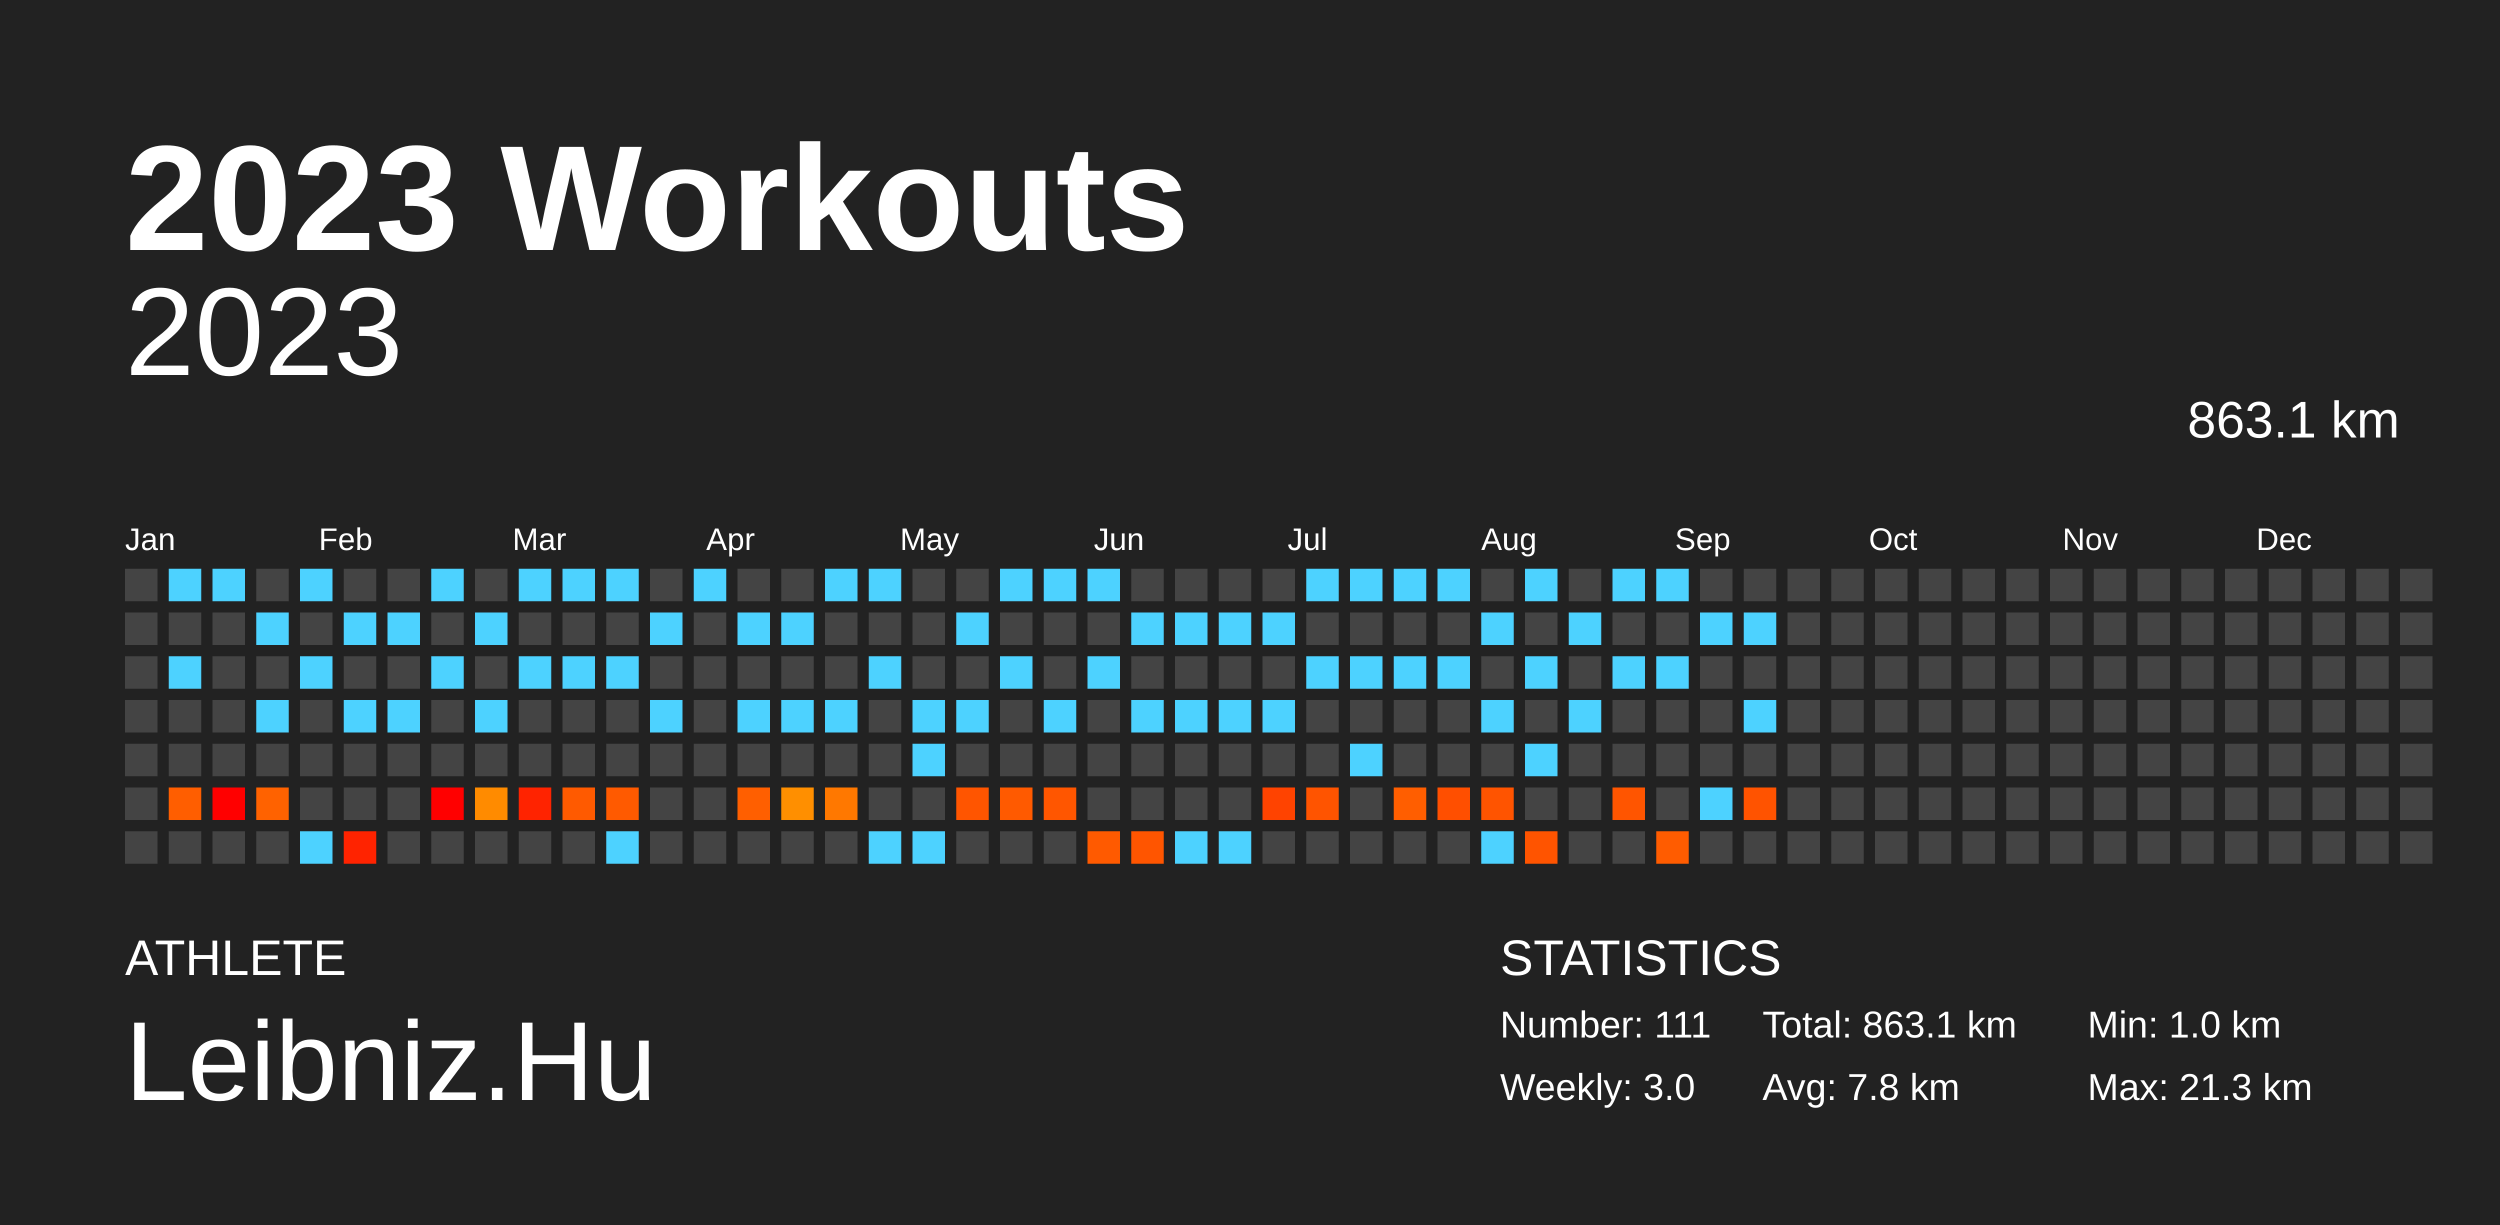
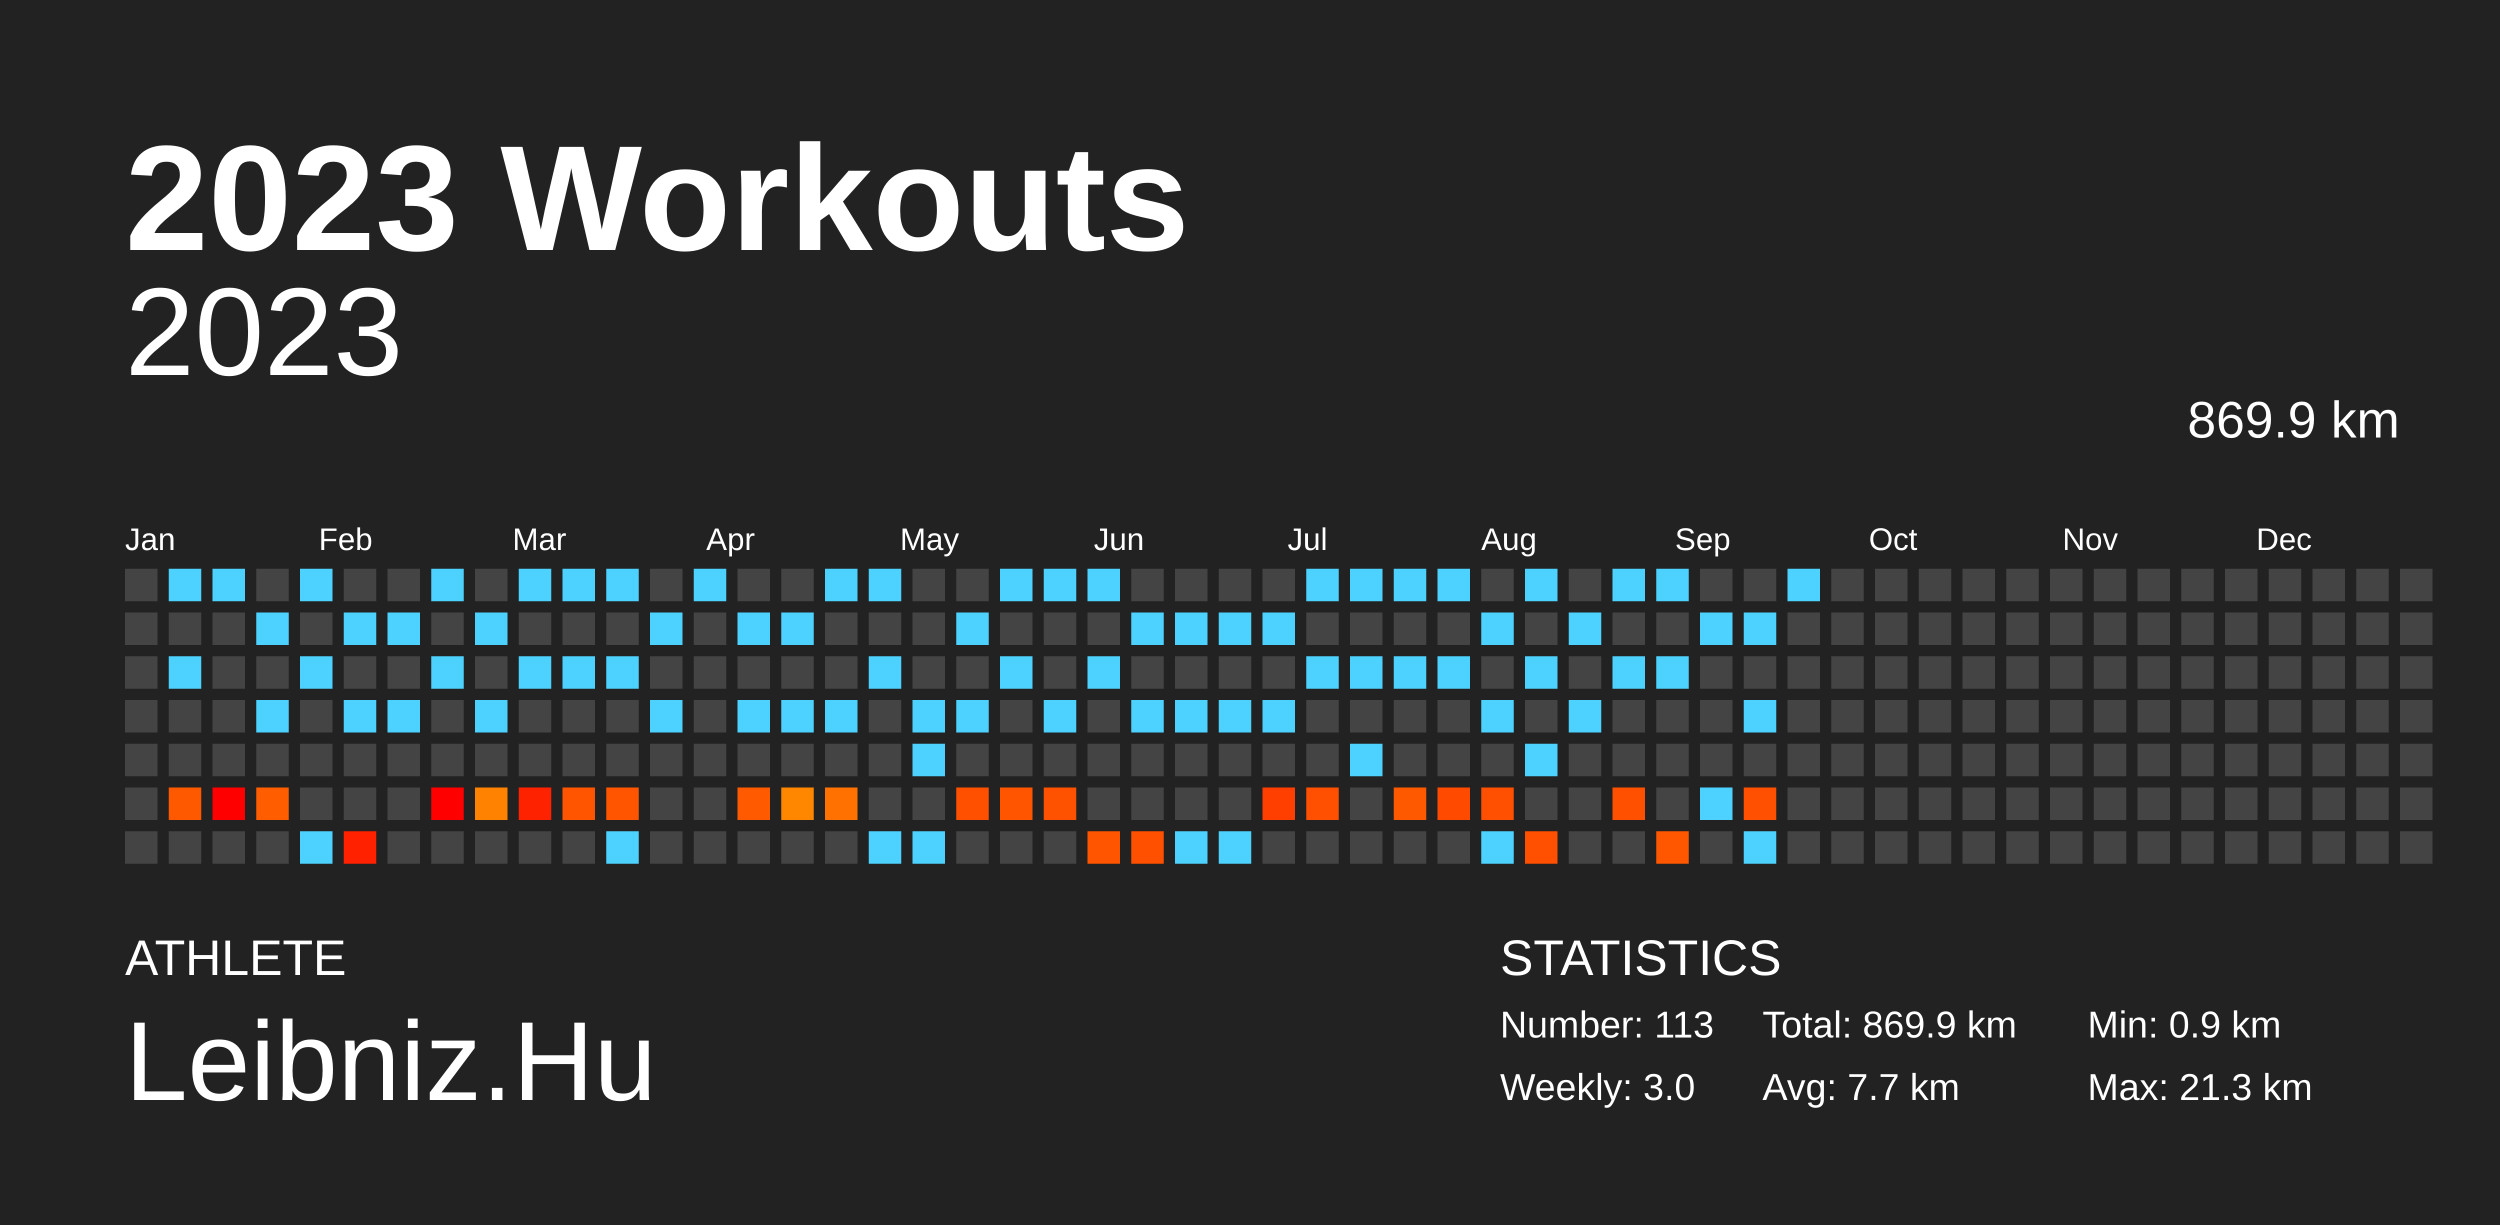
<svg xmlns="http://www.w3.org/2000/svg" baseProfile="full" height="98mm" version="1.1" viewBox="0,0,200,98" width="200mm">
  <defs />
  <rect fill="#222222" height="98" width="200" x="0" y="0" />
  <text fill="#FFFFFF" style="font-size:12px; font-family:Arial; font-weight:bold;" x="10" y="20">2023 Workouts</text>
  <text fill="#FFFFFF" style="font-size:4px; font-family:Arial" x="10" y="78">ATHLETE</text>
  <text fill="#FFFFFF" style="font-size:9px; font-family:Arial" x="10" y="88">Leibniz.Hu</text>
  <text fill="#FFFFFF" style="font-size:4px; font-family:Arial" x="120" y="78">STATISTICS</text>
-   <text fill="#FFFFFF" style="font-size:3px; font-family:Arial" x="120" y="83">Number: 111</text>
+   <text fill="#FFFFFF" style="font-size:3px; font-family:Arial" x="120" y="83">Number: 113</text>
  <text fill="#FFFFFF" style="font-size:3px; font-family:Arial" x="120" y="88">Weekly: 3.0</text>
-   <text fill="#FFFFFF" style="font-size:3px; font-family:Arial" x="141" y="83">Total: 863.1 km</text>
-   <text fill="#FFFFFF" style="font-size:3px; font-family:Arial" x="141" y="88">Avg: 7.8 km</text>
-   <text fill="#FFFFFF" style="font-size:3px; font-family:Arial" x="167" y="83">Min: 1.0 km</text>
+   <text fill="#FFFFFF" style="font-size:3px; font-family:Arial" x="141" y="83">Total: 869.9 km</text>
+   <text fill="#FFFFFF" style="font-size:3px; font-family:Arial" x="141" y="88">Avg: 7.7 km</text>
+   <text fill="#FFFFFF" style="font-size:3px; font-family:Arial" x="167" y="83">Min: 0.9 km</text>
  <text fill="#FFFFFF" style="font-size:3px; font-family:Arial" x="167" y="88">Max: 21.3 km</text>
  <text alignment-baseline="hanging" fill="#FFFFFF" style="font-size:10.0px; font-family:Arial;" x="10" y="30">2023</text>
-   <text alignment-baseline="hanging" fill="#FFFFFF" style="font-size:4.125px; font-family:Arial;" x="175" y="35">863.1 km</text>
+   <text alignment-baseline="hanging" fill="#FFFFFF" style="font-size:4.125px; font-family:Arial;" x="175" y="35">869.9 km</text>
  <text fill="#FFFFFF" style="font-size:2.5px; font-family:Arial" x="10.0" y="44">Jan</text>
  <text fill="#FFFFFF" style="font-size:2.5px; font-family:Arial" x="25.5" y="44">Feb</text>
  <text fill="#FFFFFF" style="font-size:2.5px; font-family:Arial" x="41.0" y="44">Mar</text>
  <text fill="#FFFFFF" style="font-size:2.5px; font-family:Arial" x="56.5" y="44">Apr</text>
  <text fill="#FFFFFF" style="font-size:2.5px; font-family:Arial" x="72.0" y="44">May</text>
  <text fill="#FFFFFF" style="font-size:2.5px; font-family:Arial" x="87.5" y="44">Jun</text>
  <text fill="#FFFFFF" style="font-size:2.5px; font-family:Arial" x="103.0" y="44">Jul</text>
  <text fill="#FFFFFF" style="font-size:2.5px; font-family:Arial" x="118.5" y="44">Aug</text>
  <text fill="#FFFFFF" style="font-size:2.5px; font-family:Arial" x="134.0" y="44">Sep</text>
  <text fill="#FFFFFF" style="font-size:2.5px; font-family:Arial" x="149.5" y="44">Oct</text>
  <text fill="#FFFFFF" style="font-size:2.5px; font-family:Arial" x="165.0" y="44">Nov</text>
  <text fill="#FFFFFF" style="font-size:2.5px; font-family:Arial" x="180.5" y="44">Dec</text>
  <rect fill="#444444" height="2.6" width="2.6" x="10.0" y="45.5" />
  <rect fill="#444444" height="2.6" width="2.6" x="10.0" y="49.0" />
  <rect fill="#444444" height="2.6" width="2.6" x="10.0" y="52.5" />
  <rect fill="#444444" height="2.6" width="2.6" x="10.0" y="56.0" />
  <rect fill="#444444" height="2.6" width="2.6" x="10.0" y="59.5" />
  <rect fill="#444444" height="2.6" width="2.6" x="10.0" y="63.0" />
  <rect fill="#444444" height="2.6" width="2.6" x="10.0" y="66.5" />
  <rect fill="#4dd2ff" height="2.6" width="2.6" x="13.5" y="45.5" />
  <rect fill="#444444" height="2.6" width="2.6" x="13.5" y="49.0" />
  <rect fill="#4dd2ff" height="2.6" width="2.6" x="13.5" y="52.5" />
  <rect fill="#444444" height="2.6" width="2.6" x="13.5" y="56.0" />
  <rect fill="#444444" height="2.6" width="2.6" x="13.5" y="59.5" />
-   <rect fill="#ff5e00" height="2.6" width="2.6" x="13.5" y="63.0" />
+   <rect fill="#ff5900" height="2.6" width="2.6" x="13.5" y="63.0" />
  <rect fill="#444444" height="2.6" width="2.6" x="13.5" y="66.5" />
  <rect fill="#4dd2ff" height="2.6" width="2.6" x="17.0" y="45.5" />
  <rect fill="#444444" height="2.6" width="2.6" x="17.0" y="49.0" />
  <rect fill="#444444" height="2.6" width="2.6" x="17.0" y="52.5" />
  <rect fill="#444444" height="2.6" width="2.6" x="17.0" y="56.0" />
  <rect fill="#444444" height="2.6" width="2.6" x="17.0" y="59.5" />
  <rect fill="red" height="2.6" width="2.6" x="17.0" y="63.0" />
  <rect fill="#444444" height="2.6" width="2.6" x="17.0" y="66.5" />
  <rect fill="#444444" height="2.6" width="2.6" x="20.5" y="45.5" />
  <rect fill="#4dd2ff" height="2.6" width="2.6" x="20.5" y="49.0" />
  <rect fill="#444444" height="2.6" width="2.6" x="20.5" y="52.5" />
  <rect fill="#4dd2ff" height="2.6" width="2.6" x="20.5" y="56.0" />
  <rect fill="#444444" height="2.6" width="2.6" x="20.5" y="59.5" />
-   <rect fill="#ff6200" height="2.6" width="2.6" x="20.5" y="63.0" />
+   <rect fill="#ff5d00" height="2.6" width="2.6" x="20.5" y="63.0" />
  <rect fill="#444444" height="2.6" width="2.6" x="20.5" y="66.5" />
  <rect fill="#4dd2ff" height="2.6" width="2.6" x="24.0" y="45.5" />
  <rect fill="#444444" height="2.6" width="2.6" x="24.0" y="49.0" />
  <rect fill="#4dd2ff" height="2.6" width="2.6" x="24.0" y="52.5" />
  <rect fill="#444444" height="2.6" width="2.6" x="24.0" y="56.0" />
  <rect fill="#444444" height="2.6" width="2.6" x="24.0" y="59.5" />
  <rect fill="#444444" height="2.6" width="2.6" x="24.0" y="63.0" />
  <rect fill="#4dd2ff" height="2.6" width="2.6" x="24.0" y="66.5" />
  <rect fill="#444444" height="2.6" width="2.6" x="27.5" y="45.5" />
  <rect fill="#4dd2ff" height="2.6" width="2.6" x="27.5" y="49.0" />
  <rect fill="#444444" height="2.6" width="2.6" x="27.5" y="52.5" />
  <rect fill="#4dd2ff" height="2.6" width="2.6" x="27.5" y="56.0" />
  <rect fill="#444444" height="2.6" width="2.6" x="27.5" y="59.5" />
  <rect fill="#444444" height="2.6" width="2.6" x="27.5" y="63.0" />
-   <rect fill="#ff2300" height="2.6" width="2.6" x="27.5" y="66.5" />
+   <rect fill="#ff2100" height="2.6" width="2.6" x="27.5" y="66.5" />
  <rect fill="#444444" height="2.6" width="2.6" x="31.0" y="45.5" />
  <rect fill="#4dd2ff" height="2.6" width="2.6" x="31.0" y="49.0" />
  <rect fill="#444444" height="2.6" width="2.6" x="31.0" y="52.5" />
  <rect fill="#4dd2ff" height="2.6" width="2.6" x="31.0" y="56.0" />
  <rect fill="#444444" height="2.6" width="2.6" x="31.0" y="59.5" />
  <rect fill="#444444" height="2.6" width="2.6" x="31.0" y="63.0" />
  <rect fill="#444444" height="2.6" width="2.6" x="31.0" y="66.5" />
  <rect fill="#4dd2ff" height="2.6" width="2.6" x="34.5" y="45.5" />
  <rect fill="#444444" height="2.6" width="2.6" x="34.5" y="49.0" />
  <rect fill="#4dd2ff" height="2.6" width="2.6" x="34.5" y="52.5" />
  <rect fill="#444444" height="2.6" width="2.6" x="34.5" y="56.0" />
  <rect fill="#444444" height="2.6" width="2.6" x="34.5" y="59.5" />
  <rect fill="red" height="2.6" width="2.6" x="34.5" y="63.0" />
  <rect fill="#444444" height="2.6" width="2.6" x="34.5" y="66.5" />
  <rect fill="#444444" height="2.6" width="2.6" x="38.0" y="45.5" />
  <rect fill="#4dd2ff" height="2.6" width="2.6" x="38.0" y="49.0" />
  <rect fill="#444444" height="2.6" width="2.6" x="38.0" y="52.5" />
  <rect fill="#4dd2ff" height="2.6" width="2.6" x="38.0" y="56.0" />
  <rect fill="#444444" height="2.6" width="2.6" x="38.0" y="59.5" />
-   <rect fill="#ff8b00" height="2.6" width="2.6" x="38.0" y="63.0" />
+   <rect fill="#ff8300" height="2.6" width="2.6" x="38.0" y="63.0" />
  <rect fill="#444444" height="2.6" width="2.6" x="38.0" y="66.5" />
  <rect fill="#4dd2ff" height="2.6" width="2.6" x="41.5" y="45.5" />
  <rect fill="#444444" height="2.6" width="2.6" x="41.5" y="49.0" />
  <rect fill="#4dd2ff" height="2.6" width="2.6" x="41.5" y="52.5" />
  <rect fill="#444444" height="2.6" width="2.6" x="41.5" y="56.0" />
  <rect fill="#444444" height="2.6" width="2.6" x="41.5" y="59.5" />
-   <rect fill="#ff2300" height="2.6" width="2.6" x="41.5" y="63.0" />
+   <rect fill="#ff2200" height="2.6" width="2.6" x="41.5" y="63.0" />
  <rect fill="#444444" height="2.6" width="2.6" x="41.5" y="66.5" />
  <rect fill="#4dd2ff" height="2.6" width="2.6" x="45.0" y="45.5" />
  <rect fill="#444444" height="2.6" width="2.6" x="45.0" y="49.0" />
  <rect fill="#4dd2ff" height="2.6" width="2.6" x="45.0" y="52.5" />
  <rect fill="#444444" height="2.6" width="2.6" x="45.0" y="56.0" />
  <rect fill="#444444" height="2.6" width="2.6" x="45.0" y="59.5" />
-   <rect fill="#ff5a00" height="2.6" width="2.6" x="45.0" y="63.0" />
+   <rect fill="#ff5500" height="2.6" width="2.6" x="45.0" y="63.0" />
  <rect fill="#444444" height="2.6" width="2.6" x="45.0" y="66.5" />
  <rect fill="#4dd2ff" height="2.6" width="2.6" x="48.5" y="45.5" />
  <rect fill="#444444" height="2.6" width="2.6" x="48.5" y="49.0" />
  <rect fill="#4dd2ff" height="2.6" width="2.6" x="48.5" y="52.5" />
  <rect fill="#444444" height="2.6" width="2.6" x="48.5" y="56.0" />
  <rect fill="#444444" height="2.6" width="2.6" x="48.5" y="59.5" />
-   <rect fill="#ff5a00" height="2.6" width="2.6" x="48.5" y="63.0" />
+   <rect fill="#ff5500" height="2.6" width="2.6" x="48.5" y="63.0" />
  <rect fill="#4dd2ff" height="2.6" width="2.6" x="48.5" y="66.5" />
  <rect fill="#444444" height="2.6" width="2.6" x="52.0" y="45.5" />
  <rect fill="#4dd2ff" height="2.6" width="2.6" x="52.0" y="49.0" />
  <rect fill="#444444" height="2.6" width="2.6" x="52.0" y="52.5" />
  <rect fill="#4dd2ff" height="2.6" width="2.6" x="52.0" y="56.0" />
  <rect fill="#444444" height="2.6" width="2.6" x="52.0" y="59.5" />
  <rect fill="#444444" height="2.6" width="2.6" x="52.0" y="63.0" />
  <rect fill="#444444" height="2.6" width="2.6" x="52.0" y="66.5" />
  <rect fill="#4dd2ff" height="2.6" width="2.6" x="55.5" y="45.5" />
  <rect fill="#444444" height="2.6" width="2.6" x="55.5" y="49.0" />
  <rect fill="#444444" height="2.6" width="2.6" x="55.5" y="52.5" />
  <rect fill="#444444" height="2.6" width="2.6" x="55.5" y="56.0" />
  <rect fill="#444444" height="2.6" width="2.6" x="55.5" y="59.5" />
  <rect fill="#444444" height="2.6" width="2.6" x="55.5" y="63.0" />
  <rect fill="#444444" height="2.6" width="2.6" x="55.5" y="66.5" />
  <rect fill="#444444" height="2.6" width="2.6" x="59.0" y="45.5" />
  <rect fill="#4dd2ff" height="2.6" width="2.6" x="59.0" y="49.0" />
  <rect fill="#444444" height="2.6" width="2.6" x="59.0" y="52.5" />
  <rect fill="#4dd2ff" height="2.6" width="2.6" x="59.0" y="56.0" />
  <rect fill="#444444" height="2.6" width="2.6" x="59.0" y="59.5" />
-   <rect fill="#ff5f00" height="2.6" width="2.6" x="59.0" y="63.0" />
+   <rect fill="#ff5a00" height="2.6" width="2.6" x="59.0" y="63.0" />
  <rect fill="#444444" height="2.6" width="2.6" x="59.0" y="66.5" />
  <rect fill="#444444" height="2.6" width="2.6" x="62.5" y="45.5" />
  <rect fill="#4dd2ff" height="2.6" width="2.6" x="62.5" y="49.0" />
  <rect fill="#444444" height="2.6" width="2.6" x="62.5" y="52.5" />
  <rect fill="#4dd2ff" height="2.6" width="2.6" x="62.5" y="56.0" />
  <rect fill="#444444" height="2.6" width="2.6" x="62.5" y="59.5" />
-   <rect fill="#ff8f00" height="2.6" width="2.6" x="62.5" y="63.0" />
+   <rect fill="#ff8700" height="2.6" width="2.6" x="62.5" y="63.0" />
  <rect fill="#444444" height="2.6" width="2.6" x="62.5" y="66.5" />
  <rect fill="#4dd2ff" height="2.6" width="2.6" x="66.0" y="45.5" />
  <rect fill="#444444" height="2.6" width="2.6" x="66.0" y="49.0" />
  <rect fill="#444444" height="2.6" width="2.6" x="66.0" y="52.5" />
  <rect fill="#4dd2ff" height="2.6" width="2.6" x="66.0" y="56.0" />
  <rect fill="#444444" height="2.6" width="2.6" x="66.0" y="59.5" />
-   <rect fill="#ff7800" height="2.6" width="2.6" x="66.0" y="63.0" />
+   <rect fill="#ff7100" height="2.6" width="2.6" x="66.0" y="63.0" />
  <rect fill="#444444" height="2.6" width="2.6" x="66.0" y="66.5" />
  <rect fill="#4dd2ff" height="2.6" width="2.6" x="69.5" y="45.5" />
  <rect fill="#444444" height="2.6" width="2.6" x="69.5" y="49.0" />
  <rect fill="#4dd2ff" height="2.6" width="2.6" x="69.5" y="52.5" />
  <rect fill="#444444" height="2.6" width="2.6" x="69.5" y="56.0" />
  <rect fill="#444444" height="2.6" width="2.6" x="69.5" y="59.5" />
  <rect fill="#444444" height="2.6" width="2.6" x="69.5" y="63.0" />
  <rect fill="#4dd2ff" height="2.6" width="2.6" x="69.5" y="66.5" />
  <rect fill="#444444" height="2.6" width="2.6" x="73.0" y="45.5" />
  <rect fill="#444444" height="2.6" width="2.6" x="73.0" y="49.0" />
  <rect fill="#444444" height="2.6" width="2.6" x="73.0" y="52.5" />
  <rect fill="#4dd2ff" height="2.6" width="2.6" x="73.0" y="56.0" />
  <rect fill="#4dd2ff" height="2.6" width="2.6" x="73.0" y="59.5" />
  <rect fill="#444444" height="2.6" width="2.6" x="73.0" y="63.0" />
  <rect fill="#4dd2ff" height="2.6" width="2.6" x="73.0" y="66.5" />
  <rect fill="#444444" height="2.6" width="2.6" x="76.5" y="45.5" />
  <rect fill="#4dd2ff" height="2.6" width="2.6" x="76.5" y="49.0" />
  <rect fill="#444444" height="2.6" width="2.6" x="76.5" y="52.5" />
  <rect fill="#4dd2ff" height="2.6" width="2.6" x="76.5" y="56.0" />
  <rect fill="#444444" height="2.6" width="2.6" x="76.5" y="59.5" />
-   <rect fill="#ff5500" height="2.6" width="2.6" x="76.5" y="63.0" />
+   <rect fill="#ff5000" height="2.6" width="2.6" x="76.5" y="63.0" />
  <rect fill="#444444" height="2.6" width="2.6" x="76.5" y="66.5" />
  <rect fill="#4dd2ff" height="2.6" width="2.6" x="80.0" y="45.5" />
  <rect fill="#444444" height="2.6" width="2.6" x="80.0" y="49.0" />
  <rect fill="#4dd2ff" height="2.6" width="2.6" x="80.0" y="52.5" />
  <rect fill="#444444" height="2.6" width="2.6" x="80.0" y="56.0" />
  <rect fill="#444444" height="2.6" width="2.6" x="80.0" y="59.5" />
-   <rect fill="#ff5a00" height="2.6" width="2.6" x="80.0" y="63.0" />
+   <rect fill="#ff5500" height="2.6" width="2.6" x="80.0" y="63.0" />
  <rect fill="#444444" height="2.6" width="2.6" x="80.0" y="66.5" />
  <rect fill="#4dd2ff" height="2.6" width="2.6" x="83.5" y="45.5" />
  <rect fill="#444444" height="2.6" width="2.6" x="83.5" y="49.0" />
  <rect fill="#444444" height="2.6" width="2.6" x="83.5" y="52.5" />
  <rect fill="#4dd2ff" height="2.6" width="2.6" x="83.5" y="56.0" />
  <rect fill="#444444" height="2.6" width="2.6" x="83.5" y="59.5" />
-   <rect fill="#ff5600" height="2.6" width="2.6" x="83.5" y="63.0" />
+   <rect fill="#ff5200" height="2.6" width="2.6" x="83.5" y="63.0" />
  <rect fill="#444444" height="2.6" width="2.6" x="83.5" y="66.5" />
  <rect fill="#4dd2ff" height="2.6" width="2.6" x="87.0" y="45.5" />
  <rect fill="#444444" height="2.6" width="2.6" x="87.0" y="49.0" />
  <rect fill="#4dd2ff" height="2.6" width="2.6" x="87.0" y="52.5" />
  <rect fill="#444444" height="2.6" width="2.6" x="87.0" y="56.0" />
  <rect fill="#444444" height="2.6" width="2.6" x="87.0" y="59.5" />
  <rect fill="#444444" height="2.6" width="2.6" x="87.0" y="63.0" />
-   <rect fill="#ff5a00" height="2.6" width="2.6" x="87.0" y="66.5" />
+   <rect fill="#ff5500" height="2.6" width="2.6" x="87.0" y="66.5" />
  <rect fill="#444444" height="2.6" width="2.6" x="90.5" y="45.5" />
  <rect fill="#4dd2ff" height="2.6" width="2.6" x="90.5" y="49.0" />
  <rect fill="#444444" height="2.6" width="2.6" x="90.5" y="52.5" />
  <rect fill="#4dd2ff" height="2.6" width="2.6" x="90.5" y="56.0" />
  <rect fill="#444444" height="2.6" width="2.6" x="90.5" y="59.5" />
  <rect fill="#444444" height="2.6" width="2.6" x="90.5" y="63.0" />
-   <rect fill="#ff5500" height="2.6" width="2.6" x="90.5" y="66.5" />
+   <rect fill="#ff5000" height="2.6" width="2.6" x="90.5" y="66.5" />
  <rect fill="#444444" height="2.6" width="2.6" x="94.0" y="45.5" />
  <rect fill="#4dd2ff" height="2.6" width="2.6" x="94.0" y="49.0" />
  <rect fill="#444444" height="2.6" width="2.6" x="94.0" y="52.5" />
  <rect fill="#4dd2ff" height="2.6" width="2.6" x="94.0" y="56.0" />
  <rect fill="#444444" height="2.6" width="2.6" x="94.0" y="59.5" />
  <rect fill="#444444" height="2.6" width="2.6" x="94.0" y="63.0" />
  <rect fill="#4dd2ff" height="2.6" width="2.6" x="94.0" y="66.5" />
  <rect fill="#444444" height="2.6" width="2.6" x="97.5" y="45.5" />
  <rect fill="#4dd2ff" height="2.6" width="2.6" x="97.5" y="49.0" />
  <rect fill="#444444" height="2.6" width="2.6" x="97.5" y="52.5" />
  <rect fill="#4dd2ff" height="2.6" width="2.6" x="97.5" y="56.0" />
  <rect fill="#444444" height="2.6" width="2.6" x="97.5" y="59.5" />
  <rect fill="#444444" height="2.6" width="2.6" x="97.5" y="63.0" />
  <rect fill="#4dd2ff" height="2.6" width="2.6" x="97.5" y="66.5" />
  <rect fill="#444444" height="2.6" width="2.6" x="101.0" y="45.5" />
  <rect fill="#4dd2ff" height="2.6" width="2.6" x="101.0" y="49.0" />
  <rect fill="#444444" height="2.6" width="2.6" x="101.0" y="52.5" />
  <rect fill="#4dd2ff" height="2.6" width="2.6" x="101.0" y="56.0" />
  <rect fill="#444444" height="2.6" width="2.6" x="101.0" y="59.5" />
-   <rect fill="#ff4300" height="2.6" width="2.6" x="101.0" y="63.0" />
+   <rect fill="#ff3f00" height="2.6" width="2.6" x="101.0" y="63.0" />
  <rect fill="#444444" height="2.6" width="2.6" x="101.0" y="66.5" />
  <rect fill="#4dd2ff" height="2.6" width="2.6" x="104.5" y="45.5" />
  <rect fill="#444444" height="2.6" width="2.6" x="104.5" y="49.0" />
  <rect fill="#4dd2ff" height="2.6" width="2.6" x="104.5" y="52.5" />
  <rect fill="#444444" height="2.6" width="2.6" x="104.5" y="56.0" />
  <rect fill="#444444" height="2.6" width="2.6" x="104.5" y="59.5" />
-   <rect fill="#ff5400" height="2.6" width="2.6" x="104.5" y="63.0" />
+   <rect fill="#ff4f00" height="2.6" width="2.6" x="104.5" y="63.0" />
  <rect fill="#444444" height="2.6" width="2.6" x="104.5" y="66.5" />
  <rect fill="#4dd2ff" height="2.6" width="2.6" x="108.0" y="45.5" />
  <rect fill="#444444" height="2.6" width="2.6" x="108.0" y="49.0" />
  <rect fill="#4dd2ff" height="2.6" width="2.6" x="108.0" y="52.5" />
  <rect fill="#444444" height="2.6" width="2.6" x="108.0" y="56.0" />
  <rect fill="#4dd2ff" height="2.6" width="2.6" x="108.0" y="59.5" />
  <rect fill="#444444" height="2.6" width="2.6" x="108.0" y="63.0" />
  <rect fill="#444444" height="2.6" width="2.6" x="108.0" y="66.5" />
  <rect fill="#4dd2ff" height="2.6" width="2.6" x="111.5" y="45.5" />
  <rect fill="#444444" height="2.6" width="2.6" x="111.5" y="49.0" />
  <rect fill="#4dd2ff" height="2.6" width="2.6" x="111.5" y="52.5" />
  <rect fill="#444444" height="2.6" width="2.6" x="111.5" y="56.0" />
  <rect fill="#444444" height="2.6" width="2.6" x="111.5" y="59.5" />
-   <rect fill="#ff5e00" height="2.6" width="2.6" x="111.5" y="63.0" />
+   <rect fill="#ff5900" height="2.6" width="2.6" x="111.5" y="63.0" />
  <rect fill="#444444" height="2.6" width="2.6" x="111.5" y="66.5" />
  <rect fill="#4dd2ff" height="2.6" width="2.6" x="115.0" y="45.5" />
  <rect fill="#444444" height="2.6" width="2.6" x="115.0" y="49.0" />
  <rect fill="#4dd2ff" height="2.6" width="2.6" x="115.0" y="52.5" />
  <rect fill="#444444" height="2.6" width="2.6" x="115.0" y="56.0" />
  <rect fill="#444444" height="2.6" width="2.6" x="115.0" y="59.5" />
-   <rect fill="#ff4f00" height="2.6" width="2.6" x="115.0" y="63.0" />
+   <rect fill="#ff4a00" height="2.6" width="2.6" x="115.0" y="63.0" />
  <rect fill="#444444" height="2.6" width="2.6" x="115.0" y="66.5" />
  <rect fill="#444444" height="2.6" width="2.6" x="118.5" y="45.5" />
  <rect fill="#4dd2ff" height="2.6" width="2.6" x="118.5" y="49.0" />
  <rect fill="#444444" height="2.6" width="2.6" x="118.5" y="52.5" />
  <rect fill="#4dd2ff" height="2.6" width="2.6" x="118.5" y="56.0" />
  <rect fill="#444444" height="2.6" width="2.6" x="118.5" y="59.5" />
-   <rect fill="#ff5400" height="2.6" width="2.6" x="118.5" y="63.0" />
+   <rect fill="#ff4f00" height="2.6" width="2.6" x="118.5" y="63.0" />
  <rect fill="#4dd2ff" height="2.6" width="2.6" x="118.5" y="66.5" />
  <rect fill="#4dd2ff" height="2.6" width="2.6" x="122.0" y="45.5" />
  <rect fill="#444444" height="2.6" width="2.6" x="122.0" y="49.0" />
  <rect fill="#4dd2ff" height="2.6" width="2.6" x="122.0" y="52.5" />
  <rect fill="#444444" height="2.6" width="2.6" x="122.0" y="56.0" />
  <rect fill="#4dd2ff" height="2.6" width="2.6" x="122.0" y="59.5" />
  <rect fill="#444444" height="2.6" width="2.6" x="122.0" y="63.0" />
-   <rect fill="#ff5400" height="2.6" width="2.6" x="122.0" y="66.5" />
+   <rect fill="#ff4f00" height="2.6" width="2.6" x="122.0" y="66.5" />
  <rect fill="#444444" height="2.6" width="2.6" x="125.5" y="45.5" />
  <rect fill="#4dd2ff" height="2.6" width="2.6" x="125.5" y="49.0" />
  <rect fill="#444444" height="2.6" width="2.6" x="125.5" y="52.5" />
  <rect fill="#4dd2ff" height="2.6" width="2.6" x="125.5" y="56.0" />
  <rect fill="#444444" height="2.6" width="2.6" x="125.5" y="59.5" />
  <rect fill="#444444" height="2.6" width="2.6" x="125.5" y="63.0" />
  <rect fill="#444444" height="2.6" width="2.6" x="125.5" y="66.5" />
  <rect fill="#4dd2ff" height="2.6" width="2.6" x="129.0" y="45.5" />
  <rect fill="#444444" height="2.6" width="2.6" x="129.0" y="49.0" />
  <rect fill="#4dd2ff" height="2.6" width="2.6" x="129.0" y="52.5" />
  <rect fill="#444444" height="2.6" width="2.6" x="129.0" y="56.0" />
  <rect fill="#444444" height="2.6" width="2.6" x="129.0" y="59.5" />
-   <rect fill="#ff5500" height="2.6" width="2.6" x="129.0" y="63.0" />
+   <rect fill="#ff5000" height="2.6" width="2.6" x="129.0" y="63.0" />
  <rect fill="#444444" height="2.6" width="2.6" x="129.0" y="66.5" />
  <rect fill="#4dd2ff" height="2.6" width="2.6" x="132.5" y="45.5" />
  <rect fill="#444444" height="2.6" width="2.6" x="132.5" y="49.0" />
  <rect fill="#4dd2ff" height="2.6" width="2.6" x="132.5" y="52.5" />
  <rect fill="#444444" height="2.6" width="2.6" x="132.5" y="56.0" />
  <rect fill="#444444" height="2.6" width="2.6" x="132.5" y="59.5" />
  <rect fill="#444444" height="2.6" width="2.6" x="132.5" y="63.0" />
-   <rect fill="#ff5c00" height="2.6" width="2.6" x="132.5" y="66.5" />
+   <rect fill="#ff5600" height="2.6" width="2.6" x="132.5" y="66.5" />
  <rect fill="#444444" height="2.6" width="2.6" x="136.0" y="45.5" />
  <rect fill="#4dd2ff" height="2.6" width="2.6" x="136.0" y="49.0" />
  <rect fill="#444444" height="2.6" width="2.6" x="136.0" y="52.5" />
  <rect fill="#444444" height="2.6" width="2.6" x="136.0" y="56.0" />
  <rect fill="#444444" height="2.6" width="2.6" x="136.0" y="59.5" />
  <rect fill="#4dd2ff" height="2.6" width="2.6" x="136.0" y="63.0" />
  <rect fill="#444444" height="2.6" width="2.6" x="136.0" y="66.5" />
  <rect fill="#444444" height="2.6" width="2.6" x="139.5" y="45.5" />
  <rect fill="#4dd2ff" height="2.6" width="2.6" x="139.5" y="49.0" />
  <rect fill="#444444" height="2.6" width="2.6" x="139.5" y="52.5" />
  <rect fill="#4dd2ff" height="2.6" width="2.6" x="139.5" y="56.0" />
  <rect fill="#444444" height="2.6" width="2.6" x="139.5" y="59.5" />
-   <rect fill="#ff5300" height="2.6" width="2.6" x="139.5" y="63.0" />
-   <rect fill="#444444" height="2.6" width="2.6" x="139.5" y="66.5" />
-   <rect fill="#444444" height="2.6" width="2.6" x="143.0" y="45.5" />
+   <rect fill="#ff4f00" height="2.6" width="2.6" x="139.5" y="63.0" />
+   <rect fill="#4dd2ff" height="2.6" width="2.6" x="139.5" y="66.5" />
+   <rect fill="#4dd2ff" height="2.6" width="2.6" x="143.0" y="45.5" />
  <rect fill="#444444" height="2.6" width="2.6" x="143.0" y="49.0" />
  <rect fill="#444444" height="2.6" width="2.6" x="143.0" y="52.5" />
  <rect fill="#444444" height="2.6" width="2.6" x="143.0" y="56.0" />
  <rect fill="#444444" height="2.6" width="2.6" x="143.0" y="59.5" />
  <rect fill="#444444" height="2.6" width="2.6" x="143.0" y="63.0" />
  <rect fill="#444444" height="2.6" width="2.6" x="143.0" y="66.5" />
  <rect fill="#444444" height="2.6" width="2.6" x="146.5" y="45.5" />
  <rect fill="#444444" height="2.6" width="2.6" x="146.5" y="49.0" />
  <rect fill="#444444" height="2.6" width="2.6" x="146.5" y="52.5" />
  <rect fill="#444444" height="2.6" width="2.6" x="146.5" y="56.0" />
  <rect fill="#444444" height="2.6" width="2.6" x="146.5" y="59.5" />
  <rect fill="#444444" height="2.6" width="2.6" x="146.5" y="63.0" />
  <rect fill="#444444" height="2.6" width="2.6" x="146.5" y="66.5" />
  <rect fill="#444444" height="2.6" width="2.6" x="150.0" y="45.5" />
  <rect fill="#444444" height="2.6" width="2.6" x="150.0" y="49.0" />
  <rect fill="#444444" height="2.6" width="2.6" x="150.0" y="52.5" />
  <rect fill="#444444" height="2.6" width="2.6" x="150.0" y="56.0" />
  <rect fill="#444444" height="2.6" width="2.6" x="150.0" y="59.5" />
  <rect fill="#444444" height="2.6" width="2.6" x="150.0" y="63.0" />
  <rect fill="#444444" height="2.6" width="2.6" x="150.0" y="66.5" />
  <rect fill="#444444" height="2.6" width="2.6" x="153.5" y="45.5" />
  <rect fill="#444444" height="2.6" width="2.6" x="153.5" y="49.0" />
  <rect fill="#444444" height="2.6" width="2.6" x="153.5" y="52.5" />
  <rect fill="#444444" height="2.6" width="2.6" x="153.5" y="56.0" />
  <rect fill="#444444" height="2.6" width="2.6" x="153.5" y="59.5" />
  <rect fill="#444444" height="2.6" width="2.6" x="153.5" y="63.0" />
  <rect fill="#444444" height="2.6" width="2.6" x="153.5" y="66.5" />
  <rect fill="#444444" height="2.6" width="2.6" x="157.0" y="45.5" />
  <rect fill="#444444" height="2.6" width="2.6" x="157.0" y="49.0" />
  <rect fill="#444444" height="2.6" width="2.6" x="157.0" y="52.5" />
  <rect fill="#444444" height="2.6" width="2.6" x="157.0" y="56.0" />
  <rect fill="#444444" height="2.6" width="2.6" x="157.0" y="59.5" />
  <rect fill="#444444" height="2.6" width="2.6" x="157.0" y="63.0" />
  <rect fill="#444444" height="2.6" width="2.6" x="157.0" y="66.5" />
  <rect fill="#444444" height="2.6" width="2.6" x="160.5" y="45.5" />
  <rect fill="#444444" height="2.6" width="2.6" x="160.5" y="49.0" />
  <rect fill="#444444" height="2.6" width="2.6" x="160.5" y="52.5" />
  <rect fill="#444444" height="2.6" width="2.6" x="160.5" y="56.0" />
  <rect fill="#444444" height="2.6" width="2.6" x="160.5" y="59.5" />
  <rect fill="#444444" height="2.6" width="2.6" x="160.5" y="63.0" />
  <rect fill="#444444" height="2.6" width="2.6" x="160.5" y="66.5" />
  <rect fill="#444444" height="2.6" width="2.6" x="164.0" y="45.5" />
  <rect fill="#444444" height="2.6" width="2.6" x="164.0" y="49.0" />
  <rect fill="#444444" height="2.6" width="2.6" x="164.0" y="52.5" />
  <rect fill="#444444" height="2.6" width="2.6" x="164.0" y="56.0" />
  <rect fill="#444444" height="2.6" width="2.6" x="164.0" y="59.5" />
  <rect fill="#444444" height="2.6" width="2.6" x="164.0" y="63.0" />
  <rect fill="#444444" height="2.6" width="2.6" x="164.0" y="66.5" />
  <rect fill="#444444" height="2.6" width="2.6" x="167.5" y="45.5" />
  <rect fill="#444444" height="2.6" width="2.6" x="167.5" y="49.0" />
  <rect fill="#444444" height="2.6" width="2.6" x="167.5" y="52.5" />
  <rect fill="#444444" height="2.6" width="2.6" x="167.5" y="56.0" />
  <rect fill="#444444" height="2.6" width="2.6" x="167.5" y="59.5" />
  <rect fill="#444444" height="2.6" width="2.6" x="167.5" y="63.0" />
  <rect fill="#444444" height="2.6" width="2.6" x="167.5" y="66.5" />
  <rect fill="#444444" height="2.6" width="2.6" x="171.0" y="45.5" />
  <rect fill="#444444" height="2.6" width="2.6" x="171.0" y="49.0" />
  <rect fill="#444444" height="2.6" width="2.6" x="171.0" y="52.5" />
  <rect fill="#444444" height="2.6" width="2.6" x="171.0" y="56.0" />
  <rect fill="#444444" height="2.6" width="2.6" x="171.0" y="59.5" />
  <rect fill="#444444" height="2.6" width="2.6" x="171.0" y="63.0" />
  <rect fill="#444444" height="2.6" width="2.6" x="171.0" y="66.5" />
  <rect fill="#444444" height="2.6" width="2.6" x="174.5" y="45.5" />
  <rect fill="#444444" height="2.6" width="2.6" x="174.5" y="49.0" />
  <rect fill="#444444" height="2.6" width="2.6" x="174.5" y="52.5" />
  <rect fill="#444444" height="2.6" width="2.6" x="174.5" y="56.0" />
  <rect fill="#444444" height="2.6" width="2.6" x="174.5" y="59.5" />
  <rect fill="#444444" height="2.6" width="2.6" x="174.5" y="63.0" />
  <rect fill="#444444" height="2.6" width="2.6" x="174.5" y="66.5" />
  <rect fill="#444444" height="2.6" width="2.6" x="178.0" y="45.5" />
  <rect fill="#444444" height="2.6" width="2.6" x="178.0" y="49.0" />
  <rect fill="#444444" height="2.6" width="2.6" x="178.0" y="52.5" />
  <rect fill="#444444" height="2.6" width="2.6" x="178.0" y="56.0" />
  <rect fill="#444444" height="2.6" width="2.6" x="178.0" y="59.5" />
  <rect fill="#444444" height="2.6" width="2.6" x="178.0" y="63.0" />
  <rect fill="#444444" height="2.6" width="2.6" x="178.0" y="66.5" />
  <rect fill="#444444" height="2.6" width="2.6" x="181.5" y="45.5" />
  <rect fill="#444444" height="2.6" width="2.6" x="181.5" y="49.0" />
  <rect fill="#444444" height="2.6" width="2.6" x="181.5" y="52.5" />
  <rect fill="#444444" height="2.6" width="2.6" x="181.5" y="56.0" />
  <rect fill="#444444" height="2.6" width="2.6" x="181.5" y="59.5" />
  <rect fill="#444444" height="2.6" width="2.6" x="181.5" y="63.0" />
  <rect fill="#444444" height="2.6" width="2.6" x="181.5" y="66.5" />
  <rect fill="#444444" height="2.6" width="2.6" x="185.0" y="45.5" />
  <rect fill="#444444" height="2.6" width="2.6" x="185.0" y="49.0" />
  <rect fill="#444444" height="2.6" width="2.6" x="185.0" y="52.5" />
  <rect fill="#444444" height="2.6" width="2.6" x="185.0" y="56.0" />
  <rect fill="#444444" height="2.6" width="2.6" x="185.0" y="59.5" />
  <rect fill="#444444" height="2.6" width="2.6" x="185.0" y="63.0" />
  <rect fill="#444444" height="2.6" width="2.6" x="185.0" y="66.5" />
  <rect fill="#444444" height="2.6" width="2.6" x="188.5" y="45.5" />
  <rect fill="#444444" height="2.6" width="2.6" x="188.5" y="49.0" />
  <rect fill="#444444" height="2.6" width="2.6" x="188.5" y="52.5" />
  <rect fill="#444444" height="2.6" width="2.6" x="188.5" y="56.0" />
  <rect fill="#444444" height="2.6" width="2.6" x="188.5" y="59.5" />
  <rect fill="#444444" height="2.6" width="2.6" x="188.5" y="63.0" />
  <rect fill="#444444" height="2.6" width="2.6" x="188.5" y="66.5" />
  <rect fill="#444444" height="2.6" width="2.6" x="192.0" y="45.5" />
  <rect fill="#444444" height="2.6" width="2.6" x="192.0" y="49.0" />
  <rect fill="#444444" height="2.6" width="2.6" x="192.0" y="52.5" />
  <rect fill="#444444" height="2.6" width="2.6" x="192.0" y="56.0" />
  <rect fill="#444444" height="2.6" width="2.6" x="192.0" y="59.5" />
  <rect fill="#444444" height="2.6" width="2.6" x="192.0" y="63.0" />
  <rect fill="#444444" height="2.6" width="2.6" x="192.0" y="66.5" />
</svg>
